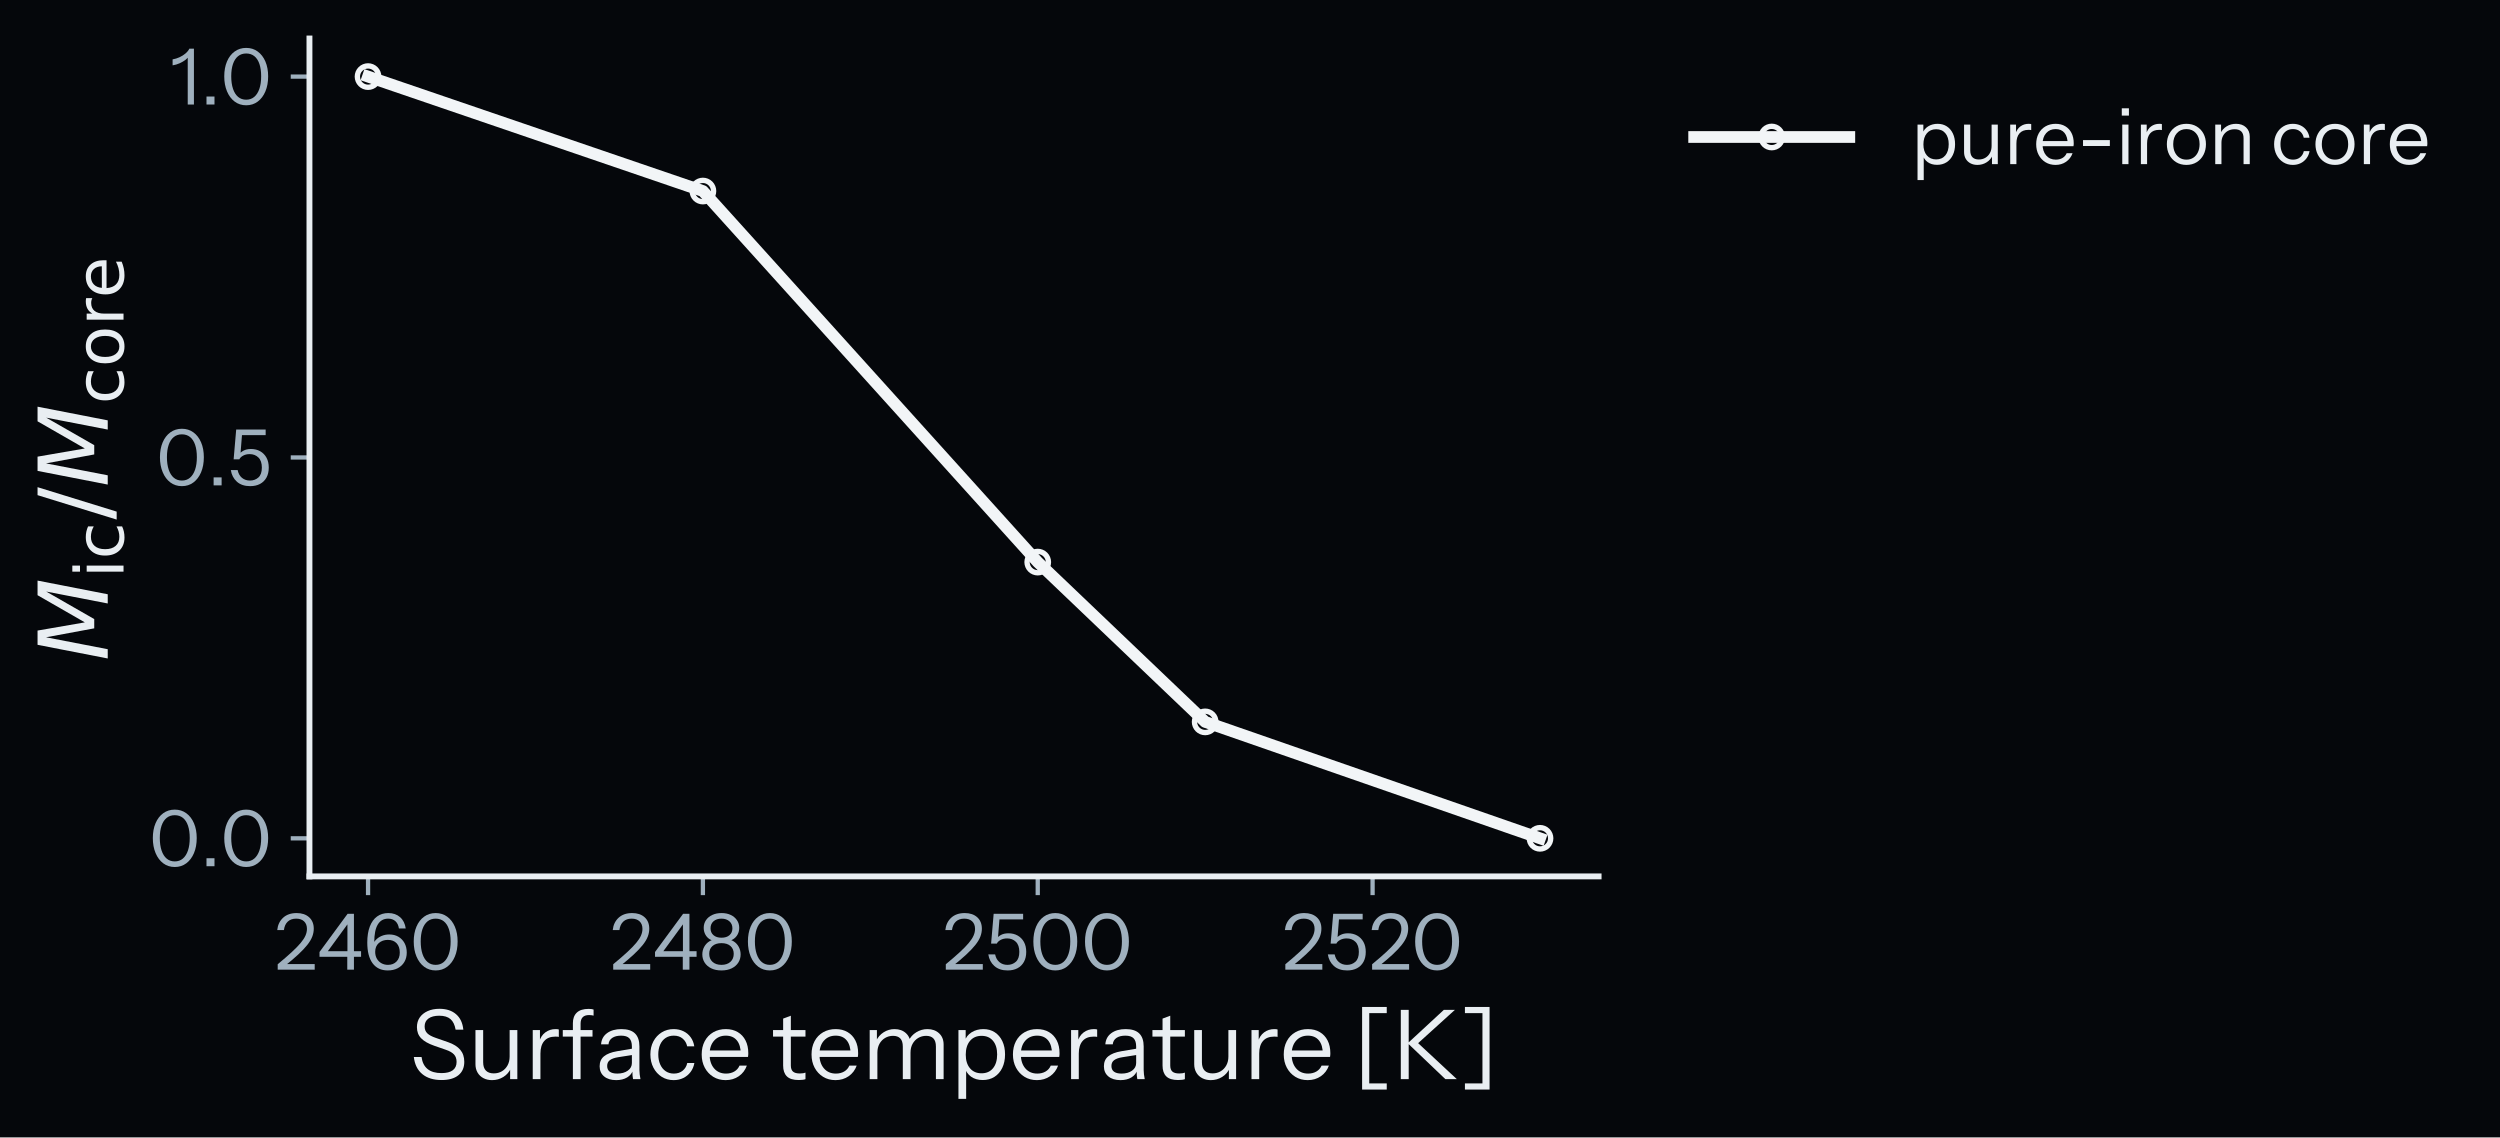
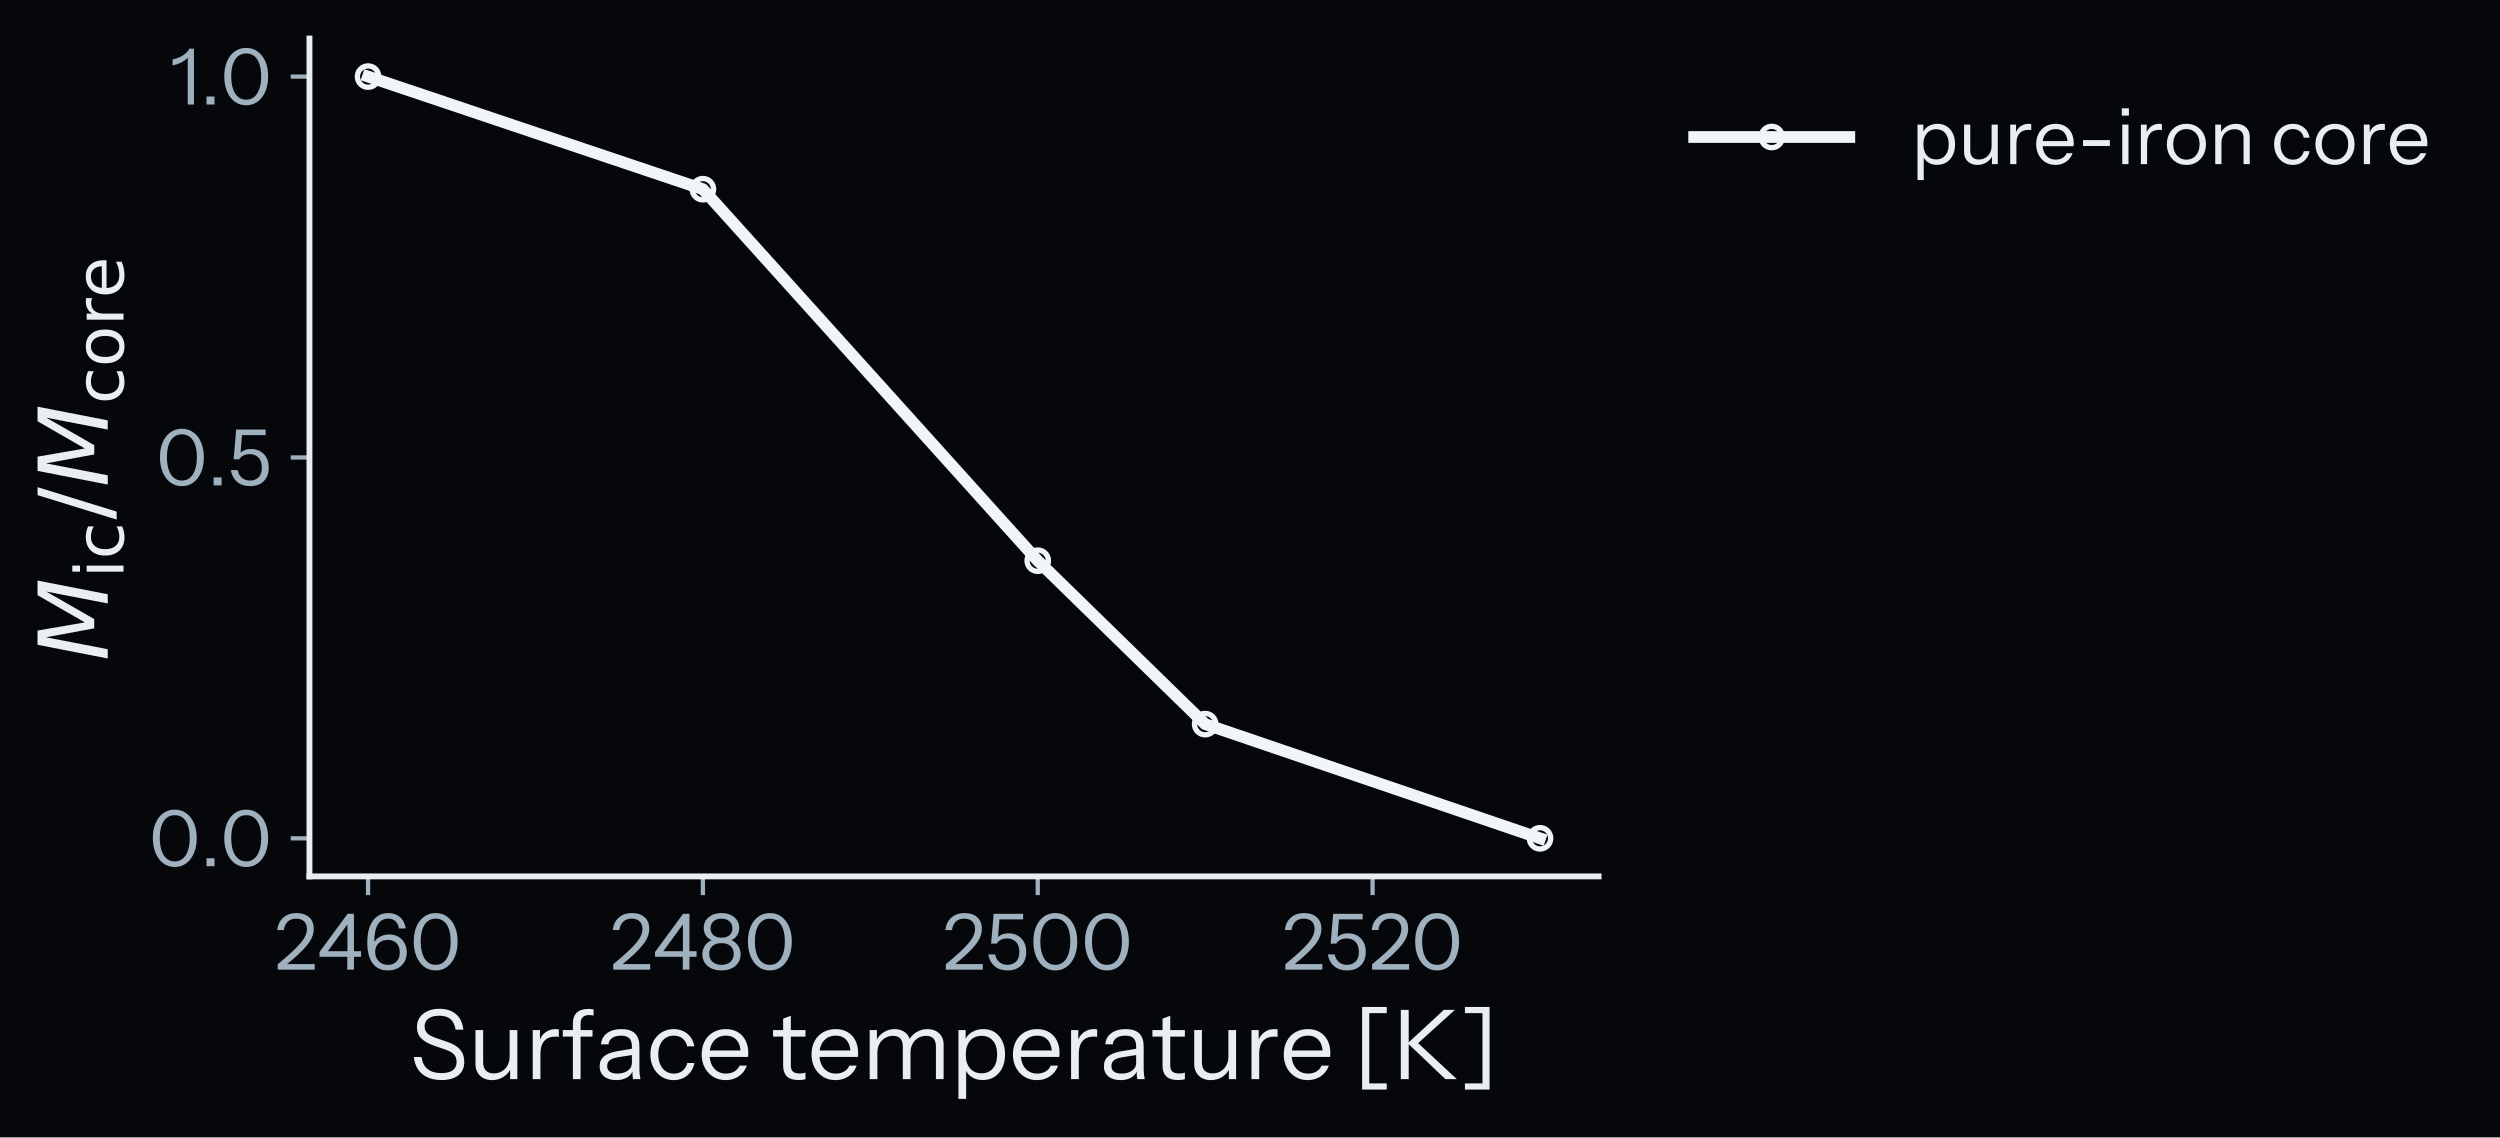
<svg xmlns="http://www.w3.org/2000/svg" xmlns:xlink="http://www.w3.org/1999/xlink" width="467.432pt" height="212.664pt" viewBox="0 0 467.432 212.664" version="1.1">
  <defs>
    <style type="text/css">*{stroke-linejoin: round; stroke-linecap: butt}</style>
  </defs>
  <g id="figure_1">
    <g id="patch_1">
      <path d="M 0 212.664  L 467.432 212.664  L 467.432 0  L 0 0  z " style="fill: #05070b" />
    </g>
    <g id="axes_1">
      <g id="patch_2">
        <path d="M 57.86 163.862  L 298.895 163.862  L 298.895 7.2  L 57.86 7.2  z " style="fill: #05070b" />
      </g>
      <g id="matplotlib.axis_1">
        <g id="xtick_1">
          <g id="line2d_1">
            <defs>
              <path id="m2e974000b8" d="M 0 0  L 0 3.5  " style="stroke: #9fb0be; stroke-width: 0.8" />
            </defs>
            <g>
              <use xlink:href="#m2e974000b8" x="68.816" y="163.862" style="fill: #9fb0be; stroke: #9fb0be; stroke-width: 0.8" />
            </g>
          </g>
          <g id="text_1">
            <g style="fill: #9fb0be" transform="translate(51.34336 181.3018) scale(0.145 -0.145)">
              <defs>
                <path id="InstrumentSans-Regular-32" d="M 256 0  L 256 448  Q 947 1018 1411 1446  Q 1875 1875 2153 2208  Q 2432 2541 2550 2819  Q 2669 3098 2669 3366  Q 2669 3763 2432 3987  Q 2195 4211 1779 4211  Q 1350 4211 1088 3968  Q 826 3725 768 3270  L 218 3270  Q 282 3898 701 4285  Q 1120 4672 1818 4672  Q 2464 4672 2848 4326  Q 3232 3981 3232 3379  Q 3232 3053 3107 2726  Q 2982 2400 2697 2041  Q 2413 1683 1949 1251  Q 1485 819 800 275  L 678 461  L 3309 461  L 3309 0  L 256 0  z " transform="scale(0.015625)" />
                <path id="InstrumentSans-Regular-34" d="M 2509 0  L 2509 1216  L 2522 1344  L 2522 3974  L 2694 3974  L 749 1312  L 576 1523  L 3648 1523  L 3648 1062  L 218 1062  L 218 1459  L 2534 4608  L 3059 4608  L 3059 0  L 2509 0  z " transform="scale(0.015625)" />
                <path id="InstrumentSans-Regular-36" d="M 2010 -64  Q 1197 -64 758 528  Q 320 1120 320 2240  Q 320 3014 528 3558  Q 736 4102 1126 4387  Q 1517 4672 2054 4672  Q 2643 4672 3027 4333  Q 3411 3994 3494 3398  L 2931 3398  Q 2874 3795 2640 4003  Q 2406 4211 2048 4211  Q 1478 4211 1187 3724  Q 896 3238 896 2266  L 896 1850  L 749 1907  Q 806 2208 1004 2432  Q 1203 2656 1497 2781  Q 1792 2906 2131 2906  Q 2566 2906 2889 2717  Q 3213 2528 3395 2192  Q 3578 1856 3578 1408  Q 3578 966 3379 633  Q 3181 301 2829 118  Q 2477 -64 2010 -64  z M 2029 397  Q 2464 397 2733 672  Q 3002 947 3002 1414  Q 3002 1901 2742 2179  Q 2483 2458 2016 2458  Q 1568 2458 1270 2195  Q 973 1933 973 1472  Q 973 1152 1110 909  Q 1248 666 1488 531  Q 1728 397 2029 397  z " transform="scale(0.015625)" />
                <path id="InstrumentSans-Regular-30" d="M 2131 -64  Q 1587 -64 1180 240  Q 774 544 547 1085  Q 320 1626 320 2323  Q 320 3021 544 3549  Q 768 4077 1177 4374  Q 1587 4672 2131 4672  Q 2675 4672 3081 4374  Q 3488 4077 3715 3549  Q 3942 3021 3942 2323  Q 3942 1619 3715 1081  Q 3488 544 3081 240  Q 2675 -64 2131 -64  z M 2131 397  Q 2522 397 2797 630  Q 3072 864 3219 1296  Q 3366 1728 3366 2330  Q 3366 2925 3222 3347  Q 3078 3770 2803 3990  Q 2528 4211 2131 4211  Q 1734 4211 1459 3987  Q 1184 3763 1040 3344  Q 896 2925 896 2330  Q 896 1728 1043 1293  Q 1190 858 1465 627  Q 1741 397 2131 397  z " transform="scale(0.015625)" />
              </defs>
              <use xlink:href="#InstrumentSans-Regular-32" />
              <use xlink:href="#InstrumentSans-Regular-34" transform="translate(54.49999 0)" />
              <use xlink:href="#InstrumentSans-Regular-36" transform="translate(114.5 0)" />
              <use xlink:href="#InstrumentSans-Regular-30" transform="translate(174.4 0)" />
            </g>
          </g>
        </g>
        <g id="xtick_2">
          <g id="line2d_2">
            <g>
              <use xlink:href="#m2e974000b8" x="131.423" y="163.862" style="fill: #9fb0be; stroke: #9fb0be; stroke-width: 0.8" />
            </g>
          </g>
          <g id="text_2">
            <g style="fill: #9fb0be" transform="translate(114.0735 181.3018) scale(0.145 -0.145)">
              <defs>
                <path id="InstrumentSans-Regular-38" d="M 1862 -64  Q 1376 -64 1021 109  Q 666 282 474 582  Q 282 883 282 1254  Q 282 1600 435 1881  Q 589 2163 848 2329  Q 1107 2496 1421 2496  L 1434 2362  Q 1139 2362 902 2506  Q 666 2650 531 2899  Q 397 3149 397 3450  Q 397 3808 582 4083  Q 768 4358 1101 4515  Q 1434 4672 1869 4672  Q 2304 4672 2630 4515  Q 2957 4358 3142 4083  Q 3328 3808 3328 3456  Q 3328 3149 3193 2902  Q 3059 2656 2822 2509  Q 2586 2362 2285 2362  L 2304 2496  Q 2624 2496 2880 2329  Q 3136 2163 3289 1881  Q 3443 1600 3443 1254  Q 3443 883 3251 582  Q 3059 282 2704 109  Q 2349 -64 1862 -64  z M 1862 397  Q 2330 397 2602 646  Q 2874 896 2874 1306  Q 2874 1715 2605 1952  Q 2336 2189 1862 2189  Q 1389 2189 1120 1952  Q 851 1715 851 1306  Q 851 896 1123 646  Q 1395 397 1862 397  z M 1862 2637  Q 2285 2637 2525 2848  Q 2765 3059 2765 3411  Q 2765 3776 2515 3993  Q 2266 4211 1862 4211  Q 1453 4211 1206 3993  Q 960 3776 960 3411  Q 960 3059 1203 2848  Q 1446 2637 1862 2637  z " transform="scale(0.015625)" />
              </defs>
              <use xlink:href="#InstrumentSans-Regular-32" />
              <use xlink:href="#InstrumentSans-Regular-34" transform="translate(54.49999 0)" />
              <use xlink:href="#InstrumentSans-Regular-38" transform="translate(114.5 0)" />
              <use xlink:href="#InstrumentSans-Regular-30" transform="translate(172.7 0)" />
            </g>
          </g>
        </g>
        <g id="xtick_3">
          <g id="line2d_3">
            <g>
              <use xlink:href="#m2e974000b8" x="194.029" y="163.862" style="fill: #9fb0be; stroke: #9fb0be; stroke-width: 0.8" />
            </g>
          </g>
          <g id="text_3">
            <g style="fill: #9fb0be" transform="translate(176.2599 181.3018) scale(0.145 -0.145)">
              <defs>
                <path id="InstrumentSans-Regular-35" d="M 1869 -64  Q 1184 -64 774 304  Q 365 672 275 1261  L 838 1261  Q 922 845 1194 621  Q 1466 397 1856 397  Q 2266 397 2550 653  Q 2835 909 2835 1466  Q 2835 2022 2550 2300  Q 2266 2579 1830 2579  Q 1517 2579 1286 2451  Q 1056 2323 979 2150  L 506 2150  L 717 4608  L 3149 4608  L 3149 4147  L 1030 4147  L 1210 4339  L 1062 2483  L 941 2528  Q 1056 2720 1312 2861  Q 1568 3002 1939 3002  Q 2368 3002 2697 2816  Q 3027 2630 3216 2288  Q 3405 1946 3405 1466  Q 3405 986 3216 643  Q 3027 301 2684 118  Q 2342 -64 1869 -64  z " transform="scale(0.015625)" />
              </defs>
              <use xlink:href="#InstrumentSans-Regular-32" />
              <use xlink:href="#InstrumentSans-Regular-35" transform="translate(54.49999 0)" />
              <use xlink:href="#InstrumentSans-Regular-30" transform="translate(111.9 0)" />
              <use xlink:href="#InstrumentSans-Regular-30" transform="translate(178.5 0)" />
            </g>
          </g>
        </g>
        <g id="xtick_4">
          <g id="line2d_4">
            <g>
              <use xlink:href="#m2e974000b8" x="256.636" y="163.862" style="fill: #9fb0be; stroke: #9fb0be; stroke-width: 0.8" />
            </g>
          </g>
          <g id="text_4">
            <g style="fill: #9fb0be" transform="translate(239.7434 181.3018) scale(0.145 -0.145)">
              <use xlink:href="#InstrumentSans-Regular-32" />
              <use xlink:href="#InstrumentSans-Regular-35" transform="translate(54.49999 0)" />
              <use xlink:href="#InstrumentSans-Regular-32" transform="translate(111.9 0)" />
              <use xlink:href="#InstrumentSans-Regular-30" transform="translate(166.4 0)" />
            </g>
          </g>
        </g>
        <g id="text_5">
          <g style="fill: #e9eef2" transform="translate(76.62131 201.7743) scale(0.18 -0.18)">
            <defs>
              <path id="InstrumentSans-Regular-53" d="M 2112 -58  Q 1306 -58 829 339  Q 352 736 269 1472  L 781 1472  Q 851 941 1184 672  Q 1517 403 2106 403  Q 2605 403 2857 592  Q 3110 781 3110 1146  Q 3110 1459 2937 1644  Q 2765 1830 2400 1952  L 1626 2221  Q 1037 2426 755 2717  Q 474 3008 474 3456  Q 474 3827 659 4099  Q 845 4371 1184 4524  Q 1523 4678 1971 4678  Q 2662 4678 3078 4316  Q 3494 3955 3558 3290  L 3046 3290  Q 2963 3770 2704 3994  Q 2445 4218 1958 4218  Q 1498 4218 1242 4032  Q 986 3846 986 3507  Q 986 3219 1165 3046  Q 1344 2874 1722 2746  L 2547 2458  Q 3085 2272 3353 1955  Q 3622 1638 3622 1152  Q 3622 576 3228 259  Q 2835 -58 2112 -58  z " transform="scale(0.015625)" />
              <path id="InstrumentSans-Regular-75" d="M 1574 -64  Q 1254 -64 1004 67  Q 755 198 614 438  Q 474 678 474 992  L 474 3264  L 986 3264  L 986 1126  Q 986 755 1168 569  Q 1350 384 1690 384  Q 1997 384 2233 525  Q 2470 666 2608 918  Q 2746 1171 2746 1498  L 2829 723  Q 2669 358 2329 147  Q 1990 -64 1574 -64  z M 2778 0  L 2778 768  L 2746 768  L 2746 3264  L 3258 3264  L 3258 0  L 2778 0  z " transform="scale(0.015625)" />
              <path id="InstrumentSans-Regular-72" d="M 512 0  L 512 3264  L 992 3264  L 992 2432  L 1024 2432  L 1024 0  L 512 0  z M 1024 1702  L 941 2477  Q 1056 2893 1350 3110  Q 1645 3328 2029 3328  Q 2189 3328 2246 3302  L 2246 2810  Q 2214 2822 2156 2825  Q 2099 2829 2016 2829  Q 1530 2829 1277 2537  Q 1024 2246 1024 1702  z " transform="scale(0.015625)" />
              <path id="InstrumentSans-Regular-66" d="M 781 0  L 781 3725  Q 781 4173 1040 4422  Q 1299 4672 1830 4672  Q 1958 4672 2032 4659  Q 2106 4646 2157 4627  L 2157 4224  Q 2112 4237 2032 4249  Q 1952 4262 1862 4262  Q 1568 4262 1430 4115  Q 1293 3968 1293 3699  L 1293 0  L 781 0  z M 109 2829  L 109 3264  L 2086 3264  L 2086 2829  L 109 2829  z " transform="scale(0.015625)" />
              <path id="InstrumentSans-Regular-61" d="M 2515 0  Q 2490 109 2480 249  Q 2470 390 2470 608  L 2438 608  L 2438 2170  Q 2438 2541 2268 2717  Q 2099 2893 1722 2893  Q 1350 2893 1129 2742  Q 909 2592 883 2317  L 390 2317  Q 422 2790 787 3059  Q 1152 3328 1741 3328  Q 2349 3328 2643 3040  Q 2938 2752 2938 2176  L 2938 608  Q 2938 467 2957 316  Q 2976 166 3008 0  L 2515 0  z M 1395 -64  Q 890 -64 592 182  Q 294 429 294 858  Q 294 1286 588 1523  Q 883 1760 1446 1856  L 2586 2048  L 2586 1626  L 1523 1459  Q 1165 1402 979 1267  Q 794 1133 794 877  Q 794 627 963 499  Q 1133 371 1466 371  Q 1894 371 2166 566  Q 2438 762 2438 1075  L 2522 621  Q 2419 294 2121 115  Q 1824 -64 1395 -64  z " transform="scale(0.015625)" />
              <path id="InstrumentSans-Regular-63" d="M 1805 -64  Q 1357 -64 1008 157  Q 659 378 457 765  Q 256 1152 256 1645  Q 256 2138 457 2515  Q 659 2893 1008 3110  Q 1357 3328 1798 3328  Q 2163 3328 2454 3187  Q 2746 3046 2934 2787  Q 3123 2528 3174 2182  L 2701 2182  Q 2637 2496 2406 2694  Q 2176 2893 1811 2893  Q 1498 2893 1267 2739  Q 1037 2586 909 2304  Q 781 2022 781 1645  Q 781 1267 909 979  Q 1037 691 1270 531  Q 1504 371 1818 371  Q 2170 371 2406 566  Q 2643 762 2707 1075  L 3181 1075  Q 3123 736 2928 477  Q 2733 218 2445 77  Q 2157 -64 1805 -64  z " transform="scale(0.015625)" />
              <path id="InstrumentSans-Regular-65" d="M 1850 -64  Q 1382 -64 1024 157  Q 666 378 461 762  Q 256 1146 256 1645  Q 256 2144 457 2525  Q 659 2906 1024 3117  Q 1389 3328 1862 3328  Q 2317 3328 2653 3129  Q 2989 2931 3171 2572  Q 3354 2214 3354 1728  Q 3354 1664 3350 1606  Q 3347 1549 3334 1478  L 640 1478  L 640 1907  L 3021 1907  L 2854 1670  Q 2854 2259 2595 2576  Q 2336 2893 1862 2893  Q 1376 2893 1078 2557  Q 781 2221 781 1651  Q 781 1069 1078 720  Q 1376 371 1875 371  Q 2189 371 2425 508  Q 2662 646 2771 902  L 3258 902  Q 3098 454 2723 195  Q 2349 -64 1850 -64  z " transform="scale(0.015625)" />
              <path id="InstrumentSans-Regular-20" transform="scale(0.015625)" />
              <path id="InstrumentSans-Regular-74" d="M 1818 -58  Q 1274 -58 1027 188  Q 781 435 781 902  L 781 4026  L 1293 4218  L 1293 909  Q 1293 634 1433 506  Q 1574 378 1894 378  Q 2022 378 2115 394  Q 2208 410 2266 435  L 2266 0  Q 2202 -26 2083 -42  Q 1965 -58 1818 -58  z M 109 2829  L 109 3264  L 2266 3264  L 2266 2829  L 109 2829  z " transform="scale(0.015625)" />
              <path id="InstrumentSans-Regular-6d" d="M 512 0  L 512 3264  L 992 3264  L 992 2496  L 1024 2496  L 1024 0  L 512 0  z M 2714 0  L 2714 2163  Q 2714 2534 2547 2707  Q 2381 2880 2067 2880  Q 1773 2880 1536 2739  Q 1299 2598 1161 2348  Q 1024 2099 1024 1766  L 941 2541  Q 1107 2906 1440 3117  Q 1773 3328 2163 3328  Q 2637 3328 2931 3049  Q 3226 2771 3226 2298  L 3226 0  L 2714 0  z M 4915 0  L 4915 2163  Q 4915 2534 4748 2707  Q 4582 2880 4269 2880  Q 3974 2880 3737 2739  Q 3501 2598 3363 2348  Q 3226 2099 3226 1766  L 3098 2541  Q 3264 2906 3609 3117  Q 3955 3328 4352 3328  Q 4826 3328 5126 3049  Q 5427 2771 5427 2298  L 5427 0  L 4915 0  z " transform="scale(0.015625)" />
              <path id="InstrumentSans-Regular-70" d="M 2125 -58  Q 1664 -58 1350 166  Q 1037 390 922 800  L 1024 813  L 1024 -1312  L 512 -1312  L 512 3264  L 992 3264  L 992 2502  L 922 2522  Q 1043 2899 1382 3113  Q 1722 3328 2170 3328  Q 2605 3328 2928 3117  Q 3251 2906 3430 2528  Q 3610 2150 3610 1645  Q 3610 1133 3424 749  Q 3238 365 2905 153  Q 2573 -58 2125 -58  z M 2048 390  Q 2534 390 2809 726  Q 3085 1062 3085 1645  Q 3085 2221 2809 2550  Q 2534 2880 2048 2880  Q 1562 2880 1280 2544  Q 998 2208 998 1626  Q 998 1056 1280 723  Q 1562 390 2048 390  z " transform="scale(0.015625)" />
              <path id="InstrumentSans-Regular-5b" d="M 576 -691  L 576 4800  L 2214 4800  L 2214 4390  L 1050 4390  L 1050 -282  L 2214 -282  L 2214 -691  L 576 -691  z " transform="scale(0.015625)" />
              <path id="InstrumentSans-Regular-4b" d="M 550 0  L 550 4608  L 1075 4608  L 1075 0  L 550 0  z M 1018 2394  L 3411 4608  L 4147 4608  L 1702 2394  L 1018 2394  z M 3514 0  L 1005 2394  L 1702 2394  L 4275 0  L 3514 0  z " transform="scale(0.015625)" />
              <path id="InstrumentSans-Regular-5d" d="M 2022 4800  L 2022 -691  L 384 -691  L 384 -282  L 1549 -282  L 1549 4390  L 384 4390  L 384 4800  L 2022 4800  z " transform="scale(0.015625)" />
            </defs>
            <use xlink:href="#InstrumentSans-Regular-53" />
            <use xlink:href="#InstrumentSans-Regular-75" transform="translate(60.79999 0)" />
            <use xlink:href="#InstrumentSans-Regular-72" transform="translate(119.7 0)" />
            <use xlink:href="#InstrumentSans-Regular-66" transform="translate(157.2 0)" />
            <use xlink:href="#InstrumentSans-Regular-61" transform="translate(192.6 0)" />
            <use xlink:href="#InstrumentSans-Regular-63" transform="translate(245.8999 0)" />
            <use xlink:href="#InstrumentSans-Regular-65" transform="translate(299.1999 0)" />
            <use xlink:href="#InstrumentSans-Regular-20" transform="translate(355.5999 0)" />
            <use xlink:href="#InstrumentSans-Regular-74" transform="translate(375.5999 0)" />
            <use xlink:href="#InstrumentSans-Regular-65" transform="translate(413.2999 0)" />
            <use xlink:href="#InstrumentSans-Regular-6d" transform="translate(469.6999 0)" />
            <use xlink:href="#InstrumentSans-Regular-70" transform="translate(561.8999 0)" />
            <use xlink:href="#InstrumentSans-Regular-65" transform="translate(622.4999 0)" />
            <use xlink:href="#InstrumentSans-Regular-72" transform="translate(678.8999 0)" />
            <use xlink:href="#InstrumentSans-Regular-61" transform="translate(716.3999 0)" />
            <use xlink:href="#InstrumentSans-Regular-74" transform="translate(769.6998 0)" />
            <use xlink:href="#InstrumentSans-Regular-75" transform="translate(807.3998 0)" />
            <use xlink:href="#InstrumentSans-Regular-72" transform="translate(866.2998 0)" />
            <use xlink:href="#InstrumentSans-Regular-65" transform="translate(903.7998 0)" />
            <use xlink:href="#InstrumentSans-Regular-20" transform="translate(960.1998 0)" />
            <use xlink:href="#InstrumentSans-Regular-5b" transform="translate(980.1998 0)" />
            <use xlink:href="#InstrumentSans-Regular-4b" transform="translate(1020.8 0)" />
            <use xlink:href="#InstrumentSans-Regular-5d" transform="translate(1090 0)" />
          </g>
        </g>
      </g>
      <g id="matplotlib.axis_2">
        <g id="ytick_1">
          <g id="line2d_5">
            <defs>
              <path id="m2f46859ac6" d="M 0 0  L -3.5 0  " style="stroke: #9fb0be; stroke-width: 0.8" />
            </defs>
            <g>
              <use xlink:href="#m2f46859ac6" x="57.86" y="156.741" style="fill: #9fb0be; stroke: #9fb0be; stroke-width: 0.8" />
            </g>
          </g>
          <g id="text_6">
            <g style="fill: #9fb0be" transform="translate(27.85 161.9608) scale(0.145 -0.145)">
              <defs>
                <path id="InstrumentSans-Regular-2e" d="M 486 0  L 486 659  L 1146 659  L 1146 0  L 486 0  z " transform="scale(0.015625)" />
              </defs>
              <use xlink:href="#InstrumentSans-Regular-30" />
              <use xlink:href="#InstrumentSans-Regular-2e" transform="translate(66.59999 0)" />
              <use xlink:href="#InstrumentSans-Regular-30" transform="translate(92.09998 0)" />
            </g>
          </g>
        </g>
        <g id="ytick_2">
          <g id="line2d_6">
            <g>
              <use xlink:href="#m2f46859ac6" x="57.86" y="85.531" style="fill: #9fb0be; stroke: #9fb0be; stroke-width: 0.8" />
            </g>
          </g>
          <g id="text_7">
            <g style="fill: #9fb0be" transform="translate(29.18219 90.75091) scale(0.145 -0.145)">
              <use xlink:href="#InstrumentSans-Regular-30" />
              <use xlink:href="#InstrumentSans-Regular-2e" transform="translate(66.59999 0)" />
              <use xlink:href="#InstrumentSans-Regular-35" transform="translate(92.09998 0)" />
            </g>
          </g>
        </g>
        <g id="ytick_3">
          <g id="line2d_7">
            <g>
              <use xlink:href="#m2f46859ac6" x="57.86" y="14.321" style="fill: #9fb0be; stroke: #9fb0be; stroke-width: 0.8" />
            </g>
          </g>
          <g id="text_8">
            <g style="fill: #9fb0be" transform="translate(31.8375 19.54099) scale(0.145 -0.145)">
              <defs>
                <path id="InstrumentSans-Regular-31" d="M 1440 0  L 1440 4083  L 1574 4051  Q 1498 3878 1280 3705  Q 1062 3533 777 3405  Q 493 3277 192 3232  L 192 3725  Q 493 3776 768 3904  Q 1043 4032 1257 4214  Q 1472 4397 1574 4608  L 1952 4608  L 1952 0  L 1440 0  z " transform="scale(0.015625)" />
              </defs>
              <use xlink:href="#InstrumentSans-Regular-31" />
              <use xlink:href="#InstrumentSans-Regular-2e" transform="translate(39.09999 0)" />
              <use xlink:href="#InstrumentSans-Regular-30" transform="translate(64.59998 0)" />
            </g>
          </g>
        </g>
        <g id="text_9">
          <g style="fill: #e9eef2" transform="translate(20.16 123.6009) rotate(-90) scale(0.18 -0.18)">
            <defs>
              <path id="DejaVuSans-Oblique-4d" d="M 1081 4666  L 2028 4666  L 2572 1522  L 4378 4666  L 5350 4666  L 4441 0  L 3828 0  L 4622 4091  L 2791 897  L 2175 897  L 1581 4103  L 788 0  L 172 0  L 1081 4666  z " transform="scale(0.015625)" />
              <path id="DejaVuSans-69" d="M 603 3500  L 1178 3500  L 1178 0  L 603 0  L 603 3500  z M 603 4863  L 1178 4863  L 1178 4134  L 603 4134  L 603 4863  z " transform="scale(0.015625)" />
              <path id="DejaVuSans-63" d="M 3122 3366  L 3122 2828  Q 2878 2963 2633 3030  Q 2388 3097 2138 3097  Q 1578 3097 1268 2742  Q 959 2388 959 1747  Q 959 1106 1268 751  Q 1578 397 2138 397  Q 2388 397 2633 464  Q 2878 531 3122 666  L 3122 134  Q 2881 22 2623 -34  Q 2366 -91 2075 -91  Q 1284 -91 818 406  Q 353 903 353 1747  Q 353 2603 823 3093  Q 1294 3584 2113 3584  Q 2378 3584 2631 3529  Q 2884 3475 3122 3366  z " transform="scale(0.015625)" />
              <path id="DejaVuSans-2f" d="M 1625 4666  L 2156 4666  L 531 -594  L 0 -594  L 1625 4666  z " transform="scale(0.015625)" />
              <path id="DejaVuSans-6f" d="M 1959 3097  Q 1497 3097 1228 2736  Q 959 2375 959 1747  Q 959 1119 1226 758  Q 1494 397 1959 397  Q 2419 397 2687 759  Q 2956 1122 2956 1747  Q 2956 2369 2687 2733  Q 2419 3097 1959 3097  z M 1959 3584  Q 2709 3584 3137 3096  Q 3566 2609 3566 1747  Q 3566 888 3137 398  Q 2709 -91 1959 -91  Q 1206 -91 779 398  Q 353 888 353 1747  Q 353 2609 779 3096  Q 1206 3584 1959 3584  z " transform="scale(0.015625)" />
              <path id="DejaVuSans-72" d="M 2631 2963  Q 2534 3019 2420 3045  Q 2306 3072 2169 3072  Q 1681 3072 1420 2755  Q 1159 2438 1159 1844  L 1159 0  L 581 0  L 581 3500  L 1159 3500  L 1159 2956  Q 1341 3275 1631 3429  Q 1922 3584 2338 3584  Q 2397 3584 2469 3576  Q 2541 3569 2628 3553  L 2631 2963  z " transform="scale(0.015625)" />
              <path id="DejaVuSans-65" d="M 3597 1894  L 3597 1613  L 953 1613  Q 991 1019 1311 708  Q 1631 397 2203 397  Q 2534 397 2845 478  Q 3156 559 3463 722  L 3463 178  Q 3153 47 2828 -22  Q 2503 -91 2169 -91  Q 1331 -91 842 396  Q 353 884 353 1716  Q 353 2575 817 3079  Q 1281 3584 2069 3584  Q 2775 3584 3186 3129  Q 3597 2675 3597 1894  z M 3022 2063  Q 3016 2534 2758 2815  Q 2500 3097 2075 3097  Q 1594 3097 1305 2825  Q 1016 2553 972 2059  L 3022 2063  z " transform="scale(0.015625)" />
            </defs>
            <use xlink:href="#DejaVuSans-Oblique-4d" transform="translate(0 0.09375)" />
            <use xlink:href="#DejaVuSans-69" transform="translate(86.2793 -16.3125) scale(0.7)" />
            <use xlink:href="#DejaVuSans-63" transform="translate(105.7275 -16.3125) scale(0.7)" />
            <use xlink:href="#DejaVuSans-2f" transform="translate(146.9482 0.09375)" />
            <use xlink:href="#DejaVuSans-Oblique-4d" transform="translate(180.6396 0.09375)" />
            <use xlink:href="#DejaVuSans-63" transform="translate(266.9189 -16.3125) scale(0.7)" />
            <use xlink:href="#DejaVuSans-6f" transform="translate(305.4053 -16.3125) scale(0.7)" />
            <use xlink:href="#DejaVuSans-72" transform="translate(348.2324 -16.3125) scale(0.7)" />
            <use xlink:href="#DejaVuSans-65" transform="translate(377.0117 -16.3125) scale(0.7)" />
          </g>
        </g>
      </g>
      <g id="line2d_8">
-         <path d="M 68.816 14.321  L 131.423 35.721  L 194.029 105.097  L 225.333 134.971  L 287.939 156.741  " clip-path="url(#p1986e8668a)" style="fill: none; stroke: #f2f5f7; stroke-width: 2.2; stroke-linecap: square" />
+         <path d="M 68.816 14.321  L 131.423 35.376  L 194.029 104.839  L 225.333 135.394  L 287.939 156.741  " clip-path="url(#p1986e8668a)" style="fill: none; stroke: #f2f5f7; stroke-width: 2.2; stroke-linecap: square" />
        <defs>
          <path id="m5efca03033" d="M 0 2  C 0.53 2 1.039 1.789 1.414 1.414  C 1.789 1.039 2 0.53 2 0  C 2 -0.53 1.789 -1.039 1.414 -1.414  C 1.039 -1.789 0.53 -2 0 -2  C -0.53 -2 -1.039 -1.789 -1.414 -1.414  C -1.789 -1.039 -2 -0.53 -2 0  C -2 0.53 -1.789 1.039 -1.414 1.414  C -1.039 1.789 -0.53 2 0 2  z " style="stroke: #f2f5f7" />
        </defs>
        <g clip-path="url(#p1986e8668a)">
          <use xlink:href="#m5efca03033" x="68.816" y="14.321" style="fill-opacity: 0; stroke: #f2f5f7" />
-           <use xlink:href="#m5efca03033" x="131.423" y="35.721" style="fill-opacity: 0; stroke: #f2f5f7" />
-           <use xlink:href="#m5efca03033" x="194.029" y="105.097" style="fill-opacity: 0; stroke: #f2f5f7" />
-           <use xlink:href="#m5efca03033" x="225.333" y="134.971" style="fill-opacity: 0; stroke: #f2f5f7" />
+           <use xlink:href="#m5efca03033" x="131.423" y="35.376" style="fill-opacity: 0; stroke: #f2f5f7" />
+           <use xlink:href="#m5efca03033" x="194.029" y="104.839" style="fill-opacity: 0; stroke: #f2f5f7" />
+           <use xlink:href="#m5efca03033" x="225.333" y="135.394" style="fill-opacity: 0; stroke: #f2f5f7" />
          <use xlink:href="#m5efca03033" x="287.939" y="156.741" style="fill-opacity: 0; stroke: #f2f5f7" />
        </g>
      </g>
      <g id="patch_3">
        <path d="M 57.86 163.862  L 57.86 7.2  " style="fill: none; stroke: #e9eef2; stroke-width: 1.1; stroke-linejoin: miter; stroke-linecap: square" />
      </g>
      <g id="patch_4">
        <path d="M 57.86 163.862  L 298.895 163.862  " style="fill: none; stroke: #e9eef2; stroke-width: 1.1; stroke-linejoin: miter; stroke-linecap: square" />
      </g>
      <g id="legend_1">
        <g id="line2d_9">
          <path d="M 316.766 25.615  L 331.266 25.615  L 345.766 25.615  " style="fill: none; stroke: #f2f5f7; stroke-width: 2.2; stroke-linecap: square" />
          <g>
            <use xlink:href="#m5efca03033" x="331.266" y="25.615" style="fill-opacity: 0; stroke: #f2f5f7" />
          </g>
        </g>
        <g id="text_10">
          <g style="fill: #e9eef2" transform="translate(357.3661 30.69) scale(0.145 -0.145)">
            <defs>
              <path id="InstrumentSans-Regular-2d" d="M 512 1498  L 512 1984  L 2726 1984  L 2726 1498  L 512 1498  z " transform="scale(0.015625)" />
              <path id="InstrumentSans-Regular-69" d="M 512 0  L 512 3264  L 1024 3264  L 1024 0  L 512 0  z M 472 4006  L 472 4608  L 1061 4608  L 1061 4006  L 472 4006  z " transform="scale(0.015625)" />
              <path id="InstrumentSans-Regular-6f" d="M 1869 -64  Q 1389 -64 1024 160  Q 659 384 457 771  Q 256 1158 256 1645  Q 256 2138 461 2515  Q 666 2893 1027 3110  Q 1389 3328 1869 3328  Q 2355 3328 2716 3110  Q 3078 2893 3280 2515  Q 3482 2138 3482 1645  Q 3482 1158 3280 771  Q 3078 384 2716 160  Q 2355 -64 1869 -64  z M 1869 371  Q 2202 371 2445 534  Q 2688 698 2822 986  Q 2957 1274 2957 1651  Q 2957 2214 2659 2553  Q 2362 2893 1869 2893  Q 1382 2893 1081 2553  Q 781 2214 781 1651  Q 781 1274 915 986  Q 1050 698 1296 534  Q 1542 371 1869 371  z " transform="scale(0.015625)" />
              <path id="InstrumentSans-Regular-6e" d="M 512 0  L 512 3264  L 992 3264  L 992 2496  L 1024 2496  L 1024 0  L 512 0  z M 2848 0  L 2848 2138  Q 2848 2509 2662 2694  Q 2477 2880 2112 2880  Q 1792 2880 1545 2739  Q 1299 2598 1161 2348  Q 1024 2099 1024 1766  L 941 2541  Q 1107 2906 1449 3117  Q 1792 3328 2227 3328  Q 2739 3328 3049 3037  Q 3360 2746 3360 2272  L 3360 0  L 2848 0  z " transform="scale(0.015625)" />
            </defs>
            <use xlink:href="#InstrumentSans-Regular-70" />
            <use xlink:href="#InstrumentSans-Regular-75" transform="translate(60.59999 0)" />
            <use xlink:href="#InstrumentSans-Regular-72" transform="translate(119.5 0)" />
            <use xlink:href="#InstrumentSans-Regular-65" transform="translate(157 0)" />
            <use xlink:href="#InstrumentSans-Regular-2d" transform="translate(213.4 0)" />
            <use xlink:href="#InstrumentSans-Regular-69" transform="translate(264 0)" />
            <use xlink:href="#InstrumentSans-Regular-72" transform="translate(287.9999 0)" />
            <use xlink:href="#InstrumentSans-Regular-6f" transform="translate(325.4999 0)" />
            <use xlink:href="#InstrumentSans-Regular-6e" transform="translate(383.8999 0)" />
            <use xlink:href="#InstrumentSans-Regular-20" transform="translate(443.7999 0)" />
            <use xlink:href="#InstrumentSans-Regular-63" transform="translate(463.7999 0)" />
            <use xlink:href="#InstrumentSans-Regular-6f" transform="translate(517.0999 0)" />
            <use xlink:href="#InstrumentSans-Regular-72" transform="translate(575.4999 0)" />
            <use xlink:href="#InstrumentSans-Regular-65" transform="translate(612.9999 0)" />
          </g>
        </g>
      </g>
    </g>
  </g>
  <defs>
    <clipPath id="p1986e8668a">
      <rect x="57.86" y="7.2" width="241.036" height="156.662" />
    </clipPath>
  </defs>
</svg>
